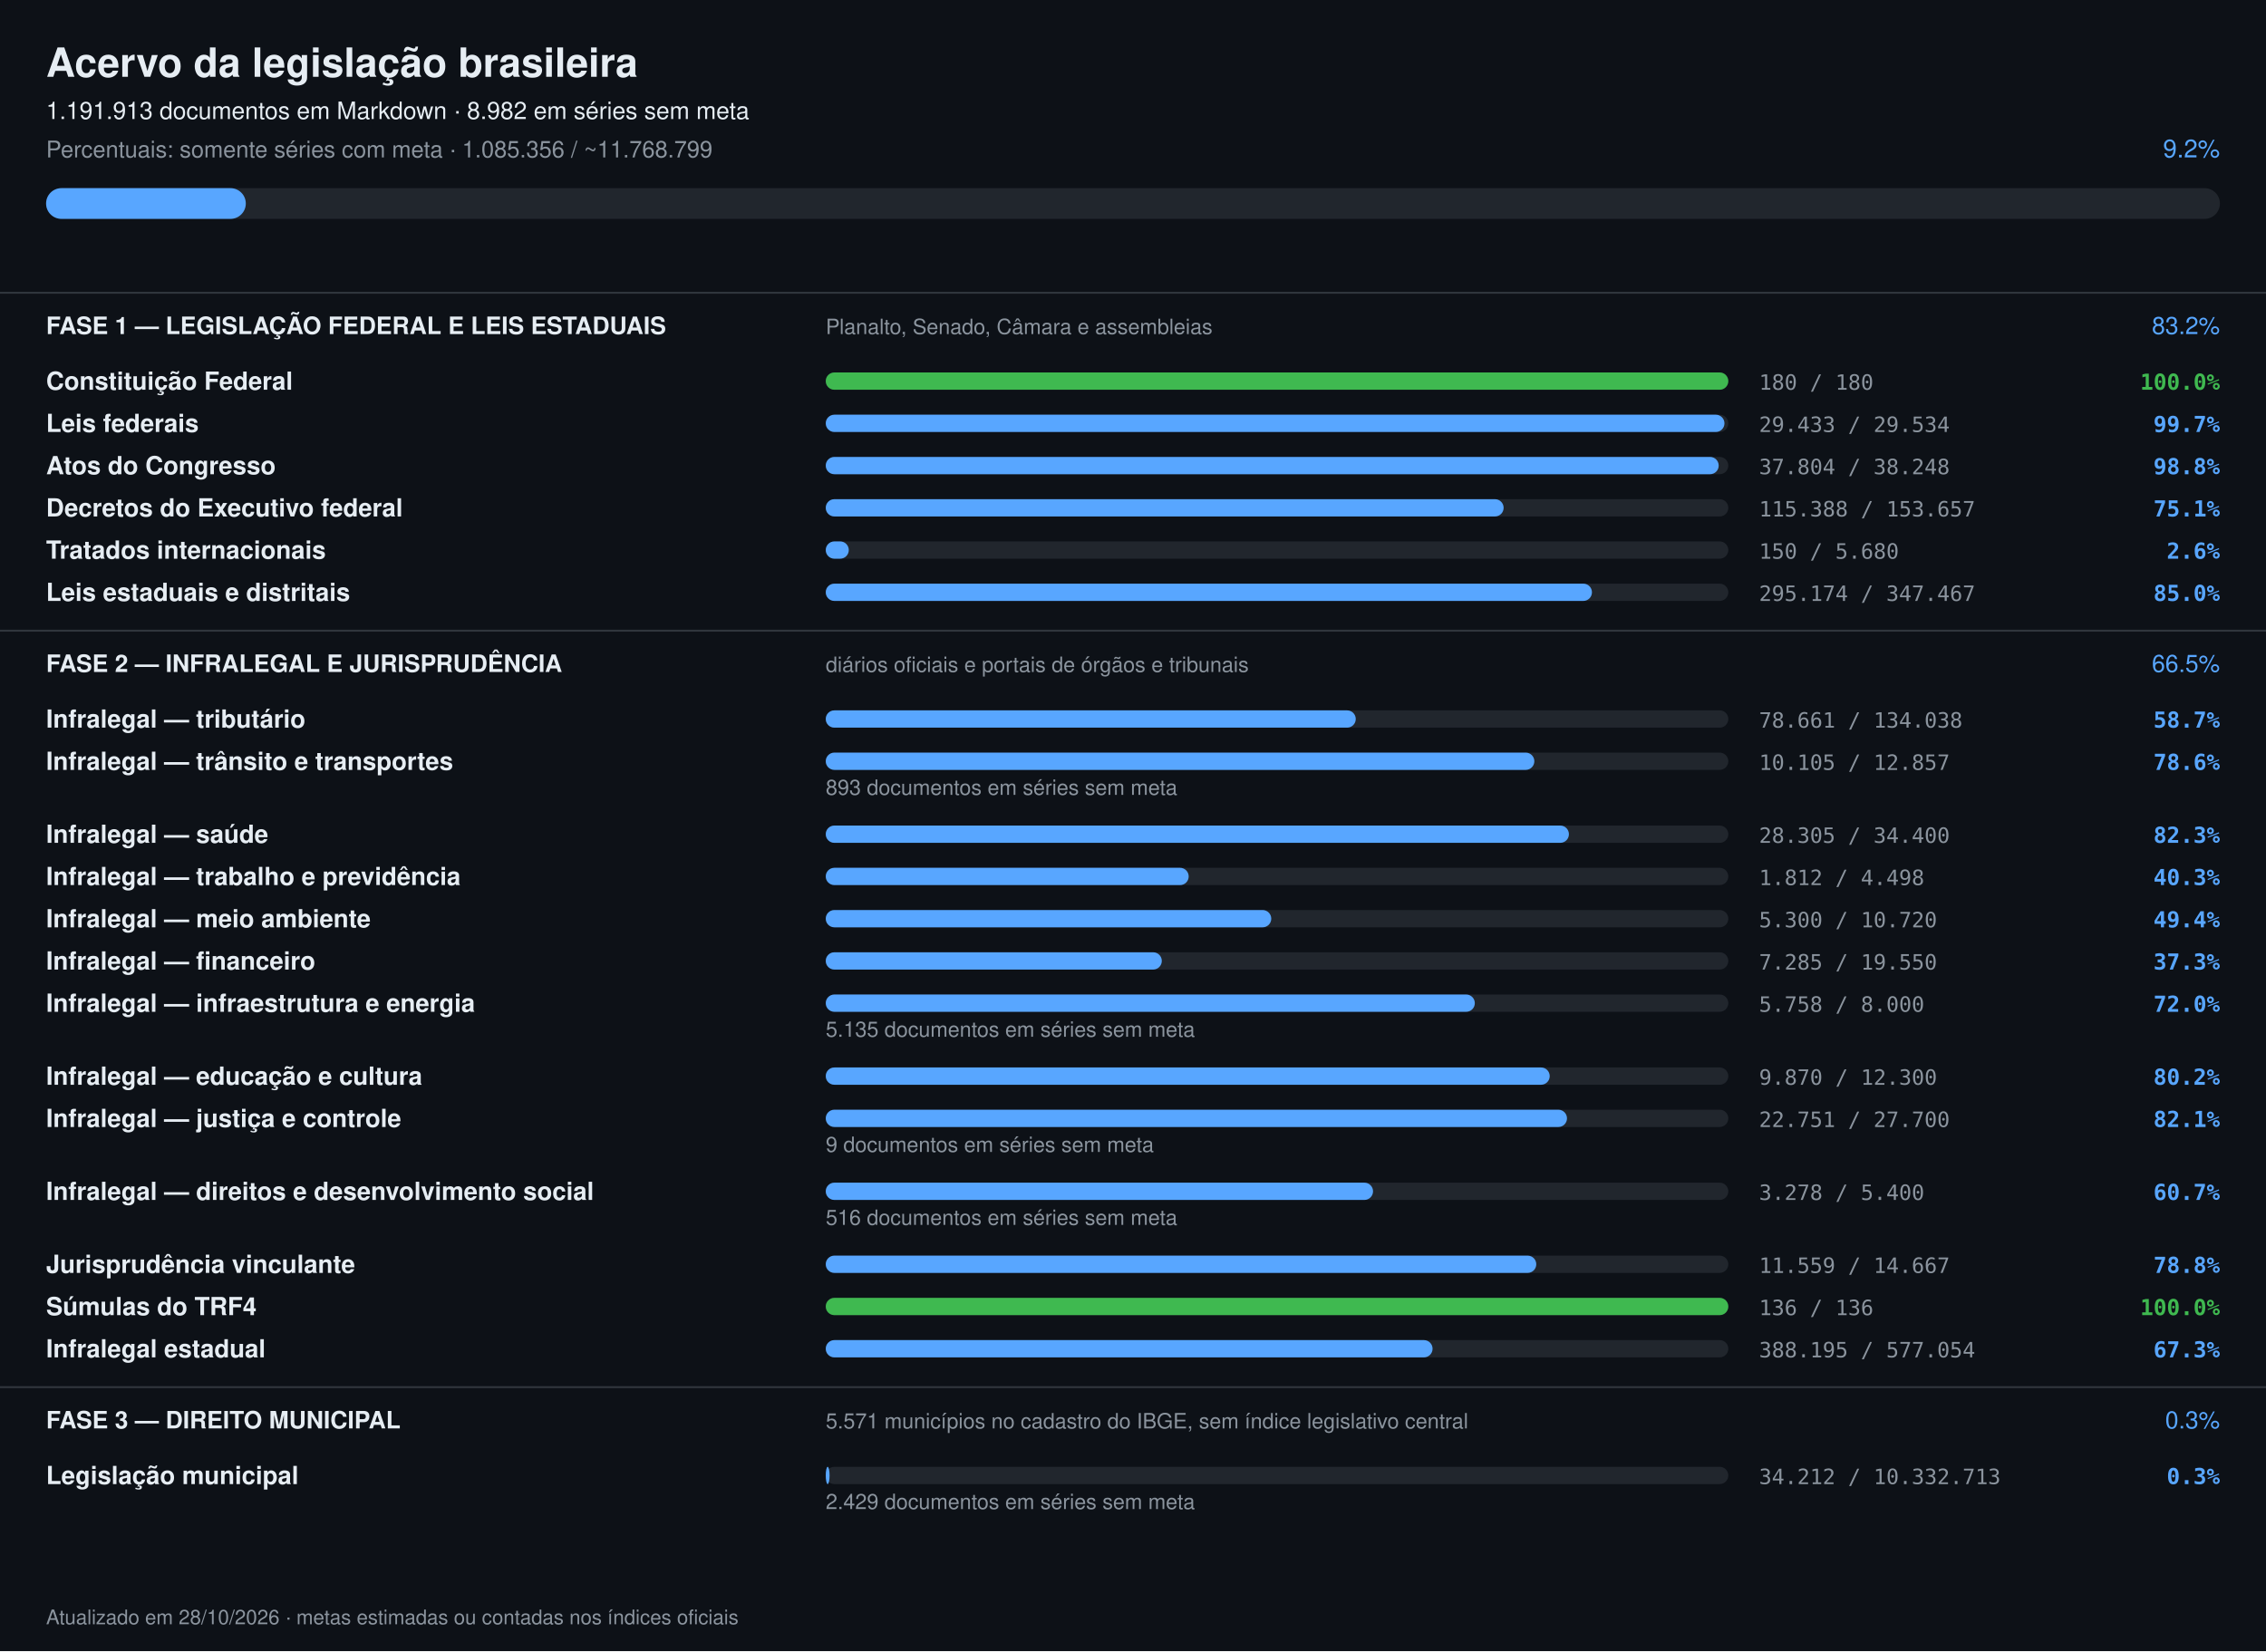
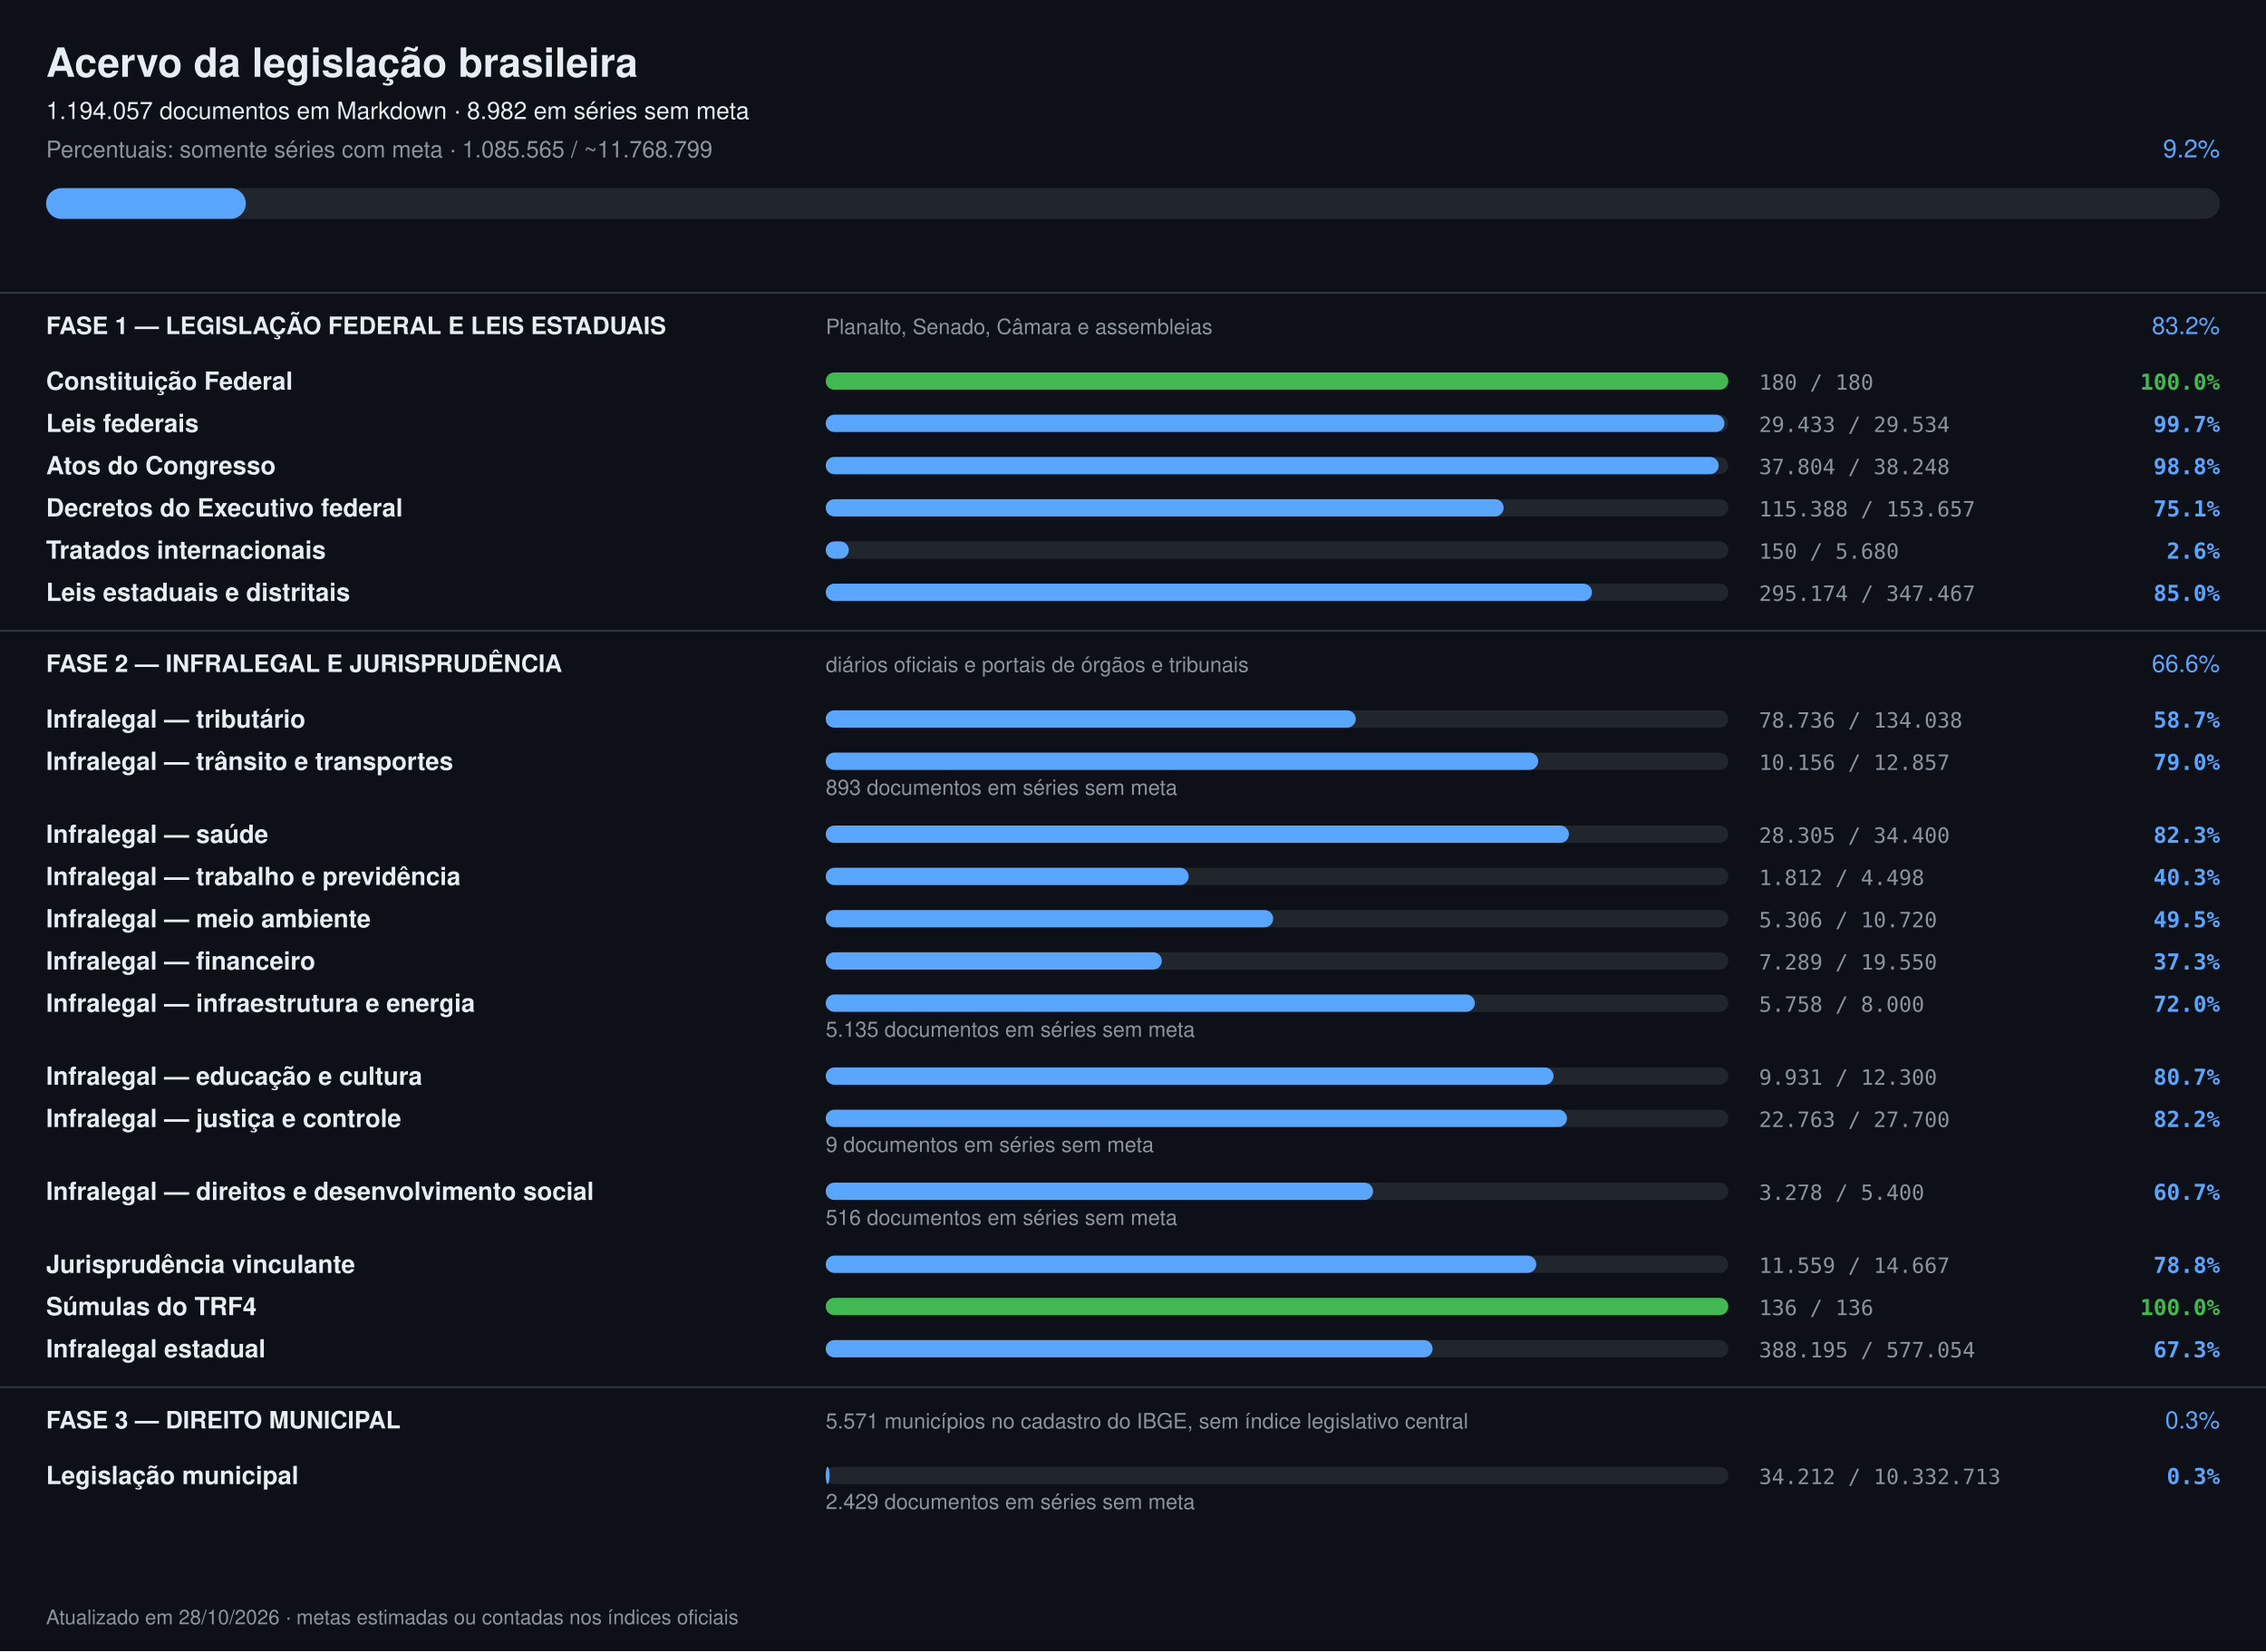
<svg xmlns="http://www.w3.org/2000/svg" width="1180" height="860" viewBox="0 0 1180 860" font-family="-apple-system,Segoe UI,Helvetica,Arial,sans-serif">
  <rect width="1180" height="860" fill="#0d1117" />
  <text x="24" y="40" font-size="21" font-weight="700" fill="#e6edf3">Acervo da legislação brasileira</text>
-   <text x="24" y="62" font-size="12.5" fill="#e6edf3">1.191.913 documentos em Markdown · 8.982 em séries sem meta</text>
-   <text x="24" y="82" font-size="12" fill="#8b949e">Percentuais: somente séries com meta · 1.085.356 / ~11.768.799</text>
+   <text x="24" y="62" font-size="12.5" fill="#e6edf3">1.194.057 documentos em Markdown · 8.982 em séries sem meta</text>
+   <text x="24" y="82" font-size="12" fill="#8b949e">Percentuais: somente séries com meta · 1.085.565 / ~11.768.799</text>
  <text x="1156" y="82" font-size="13" text-anchor="end" fill="#58a6ff">9.2%</text>
  <rect x="24" y="98" width="1132" height="16" rx="8" fill="#21262d" />
  <rect x="24" y="98" width="104" height="16" rx="8" fill="#58a6ff" />
  <rect x="0" y="152" width="1180" height="1" fill="#30363d" />
  <text x="24" y="174" font-size="12.5" font-weight="700" fill="#e6edf3">FASE 1 — LEGISLAÇÃO FEDERAL E LEIS ESTADUAIS</text>
  <text x="430" y="174" font-size="11" fill="#8b949e">Planalto, Senado, Câmara e assembleias</text>
  <text x="1156" y="174" font-size="12.5" text-anchor="end" fill="#58a6ff">83.2%</text>
  <text x="24" y="203" font-size="13" font-weight="600" fill="#e6edf3">Constituição Federal</text>
  <rect x="430" y="194" width="470" height="9" rx="4.5" fill="#21262d" />
  <rect x="430" y="194" width="470" height="9" rx="4.5" fill="#3fb950" />
  <text x="916" y="203" font-size="11" fill="#8b949e" font-family="ui-monospace,monospace">180 / 180</text>
  <text x="1156" y="203" font-size="11.5" text-anchor="end" font-weight="600" fill="#3fb950" font-family="ui-monospace,monospace">100.0%</text>
  <text x="24" y="225" font-size="13" font-weight="600" fill="#e6edf3">Leis federais</text>
  <rect x="430" y="216" width="470" height="9" rx="4.5" fill="#21262d" />
  <rect x="430" y="216" width="468" height="9" rx="4.5" fill="#58a6ff" />
  <text x="916" y="225" font-size="11" fill="#8b949e" font-family="ui-monospace,monospace">29.433 / 29.534</text>
  <text x="1156" y="225" font-size="11.5" text-anchor="end" font-weight="600" fill="#58a6ff" font-family="ui-monospace,monospace">99.7%</text>
  <text x="24" y="247" font-size="13" font-weight="600" fill="#e6edf3">Atos do Congresso</text>
  <rect x="430" y="238" width="470" height="9" rx="4.5" fill="#21262d" />
  <rect x="430" y="238" width="465" height="9" rx="4.5" fill="#58a6ff" />
  <text x="916" y="247" font-size="11" fill="#8b949e" font-family="ui-monospace,monospace">37.804 / 38.248</text>
  <text x="1156" y="247" font-size="11.5" text-anchor="end" font-weight="600" fill="#58a6ff" font-family="ui-monospace,monospace">98.8%</text>
  <text x="24" y="269" font-size="13" font-weight="600" fill="#e6edf3">Decretos do Executivo federal</text>
  <rect x="430" y="260" width="470" height="9" rx="4.5" fill="#21262d" />
  <rect x="430" y="260" width="353" height="9" rx="4.5" fill="#58a6ff" />
  <text x="916" y="269" font-size="11" fill="#8b949e" font-family="ui-monospace,monospace">115.388 / 153.657</text>
  <text x="1156" y="269" font-size="11.5" text-anchor="end" font-weight="600" fill="#58a6ff" font-family="ui-monospace,monospace">75.1%</text>
  <text x="24" y="291" font-size="13" font-weight="600" fill="#e6edf3">Tratados internacionais</text>
  <rect x="430" y="282" width="470" height="9" rx="4.5" fill="#21262d" />
  <rect x="430" y="282" width="12" height="9" rx="4.5" fill="#58a6ff" />
  <text x="916" y="291" font-size="11" fill="#8b949e" font-family="ui-monospace,monospace">150 / 5.680</text>
  <text x="1156" y="291" font-size="11.5" text-anchor="end" font-weight="600" fill="#58a6ff" font-family="ui-monospace,monospace">2.6%</text>
  <text x="24" y="313" font-size="13" font-weight="600" fill="#e6edf3">Leis estaduais e distritais</text>
  <rect x="430" y="304" width="470" height="9" rx="4.5" fill="#21262d" />
  <rect x="430" y="304" width="399" height="9" rx="4.5" fill="#58a6ff" />
  <text x="916" y="313" font-size="11" fill="#8b949e" font-family="ui-monospace,monospace">295.174 / 347.467</text>
  <text x="1156" y="313" font-size="11.5" text-anchor="end" font-weight="600" fill="#58a6ff" font-family="ui-monospace,monospace">85.0%</text>
  <rect x="0" y="328" width="1180" height="1" fill="#30363d" />
  <text x="24" y="350" font-size="12.5" font-weight="700" fill="#e6edf3">FASE 2 — INFRALEGAL E JURISPRUDÊNCIA</text>
  <text x="430" y="350" font-size="11" fill="#8b949e">diários oficiais e portais de órgãos e tribunais</text>
-   <text x="1156" y="350" font-size="12.5" text-anchor="end" fill="#58a6ff">66.5%</text>
+   <text x="1156" y="350" font-size="12.5" text-anchor="end" fill="#58a6ff">66.6%</text>
  <text x="24" y="379" font-size="13" font-weight="600" fill="#e6edf3">Infralegal — tributário</text>
  <rect x="430" y="370" width="470" height="9" rx="4.5" fill="#21262d" />
  <rect x="430" y="370" width="276" height="9" rx="4.5" fill="#58a6ff" />
-   <text x="916" y="379" font-size="11" fill="#8b949e" font-family="ui-monospace,monospace">78.661 / 134.038</text>
+   <text x="916" y="379" font-size="11" fill="#8b949e" font-family="ui-monospace,monospace">78.736 / 134.038</text>
  <text x="1156" y="379" font-size="11.5" text-anchor="end" font-weight="600" fill="#58a6ff" font-family="ui-monospace,monospace">58.7%</text>
  <text x="24" y="401" font-size="13" font-weight="600" fill="#e6edf3">Infralegal — trânsito e transportes</text>
  <rect x="430" y="392" width="470" height="9" rx="4.5" fill="#21262d" />
-   <rect x="430" y="392" width="369" height="9" rx="4.5" fill="#58a6ff" />
-   <text x="916" y="401" font-size="11" fill="#8b949e" font-family="ui-monospace,monospace">10.105 / 12.857</text>
-   <text x="1156" y="401" font-size="11.5" text-anchor="end" font-weight="600" fill="#58a6ff" font-family="ui-monospace,monospace">78.6%</text>
+   <rect x="430" y="392" width="371" height="9" rx="4.5" fill="#58a6ff" />
+   <text x="916" y="401" font-size="11" fill="#8b949e" font-family="ui-monospace,monospace">10.156 / 12.857</text>
+   <text x="1156" y="401" font-size="11.5" text-anchor="end" font-weight="600" fill="#58a6ff" font-family="ui-monospace,monospace">79.0%</text>
  <text x="430" y="414" font-size="11" fill="#8b949e">893 documentos em séries sem meta</text>
  <text x="24" y="439" font-size="13" font-weight="600" fill="#e6edf3">Infralegal — saúde</text>
  <rect x="430" y="430" width="470" height="9" rx="4.5" fill="#21262d" />
  <rect x="430" y="430" width="387" height="9" rx="4.5" fill="#58a6ff" />
  <text x="916" y="439" font-size="11" fill="#8b949e" font-family="ui-monospace,monospace">28.305 / 34.400</text>
  <text x="1156" y="439" font-size="11.5" text-anchor="end" font-weight="600" fill="#58a6ff" font-family="ui-monospace,monospace">82.3%</text>
  <text x="24" y="461" font-size="13" font-weight="600" fill="#e6edf3">Infralegal — trabalho e previdência</text>
  <rect x="430" y="452" width="470" height="9" rx="4.5" fill="#21262d" />
  <rect x="430" y="452" width="189" height="9" rx="4.5" fill="#58a6ff" />
  <text x="916" y="461" font-size="11" fill="#8b949e" font-family="ui-monospace,monospace">1.812 / 4.498</text>
  <text x="1156" y="461" font-size="11.5" text-anchor="end" font-weight="600" fill="#58a6ff" font-family="ui-monospace,monospace">40.3%</text>
  <text x="24" y="483" font-size="13" font-weight="600" fill="#e6edf3">Infralegal — meio ambiente</text>
  <rect x="430" y="474" width="470" height="9" rx="4.5" fill="#21262d" />
-   <rect x="430" y="474" width="232" height="9" rx="4.5" fill="#58a6ff" />
-   <text x="916" y="483" font-size="11" fill="#8b949e" font-family="ui-monospace,monospace">5.300 / 10.720</text>
-   <text x="1156" y="483" font-size="11.5" text-anchor="end" font-weight="600" fill="#58a6ff" font-family="ui-monospace,monospace">49.4%</text>
+   <rect x="430" y="474" width="233" height="9" rx="4.5" fill="#58a6ff" />
+   <text x="916" y="483" font-size="11" fill="#8b949e" font-family="ui-monospace,monospace">5.306 / 10.720</text>
+   <text x="1156" y="483" font-size="11.5" text-anchor="end" font-weight="600" fill="#58a6ff" font-family="ui-monospace,monospace">49.5%</text>
  <text x="24" y="505" font-size="13" font-weight="600" fill="#e6edf3">Infralegal — financeiro</text>
  <rect x="430" y="496" width="470" height="9" rx="4.5" fill="#21262d" />
  <rect x="430" y="496" width="175" height="9" rx="4.5" fill="#58a6ff" />
-   <text x="916" y="505" font-size="11" fill="#8b949e" font-family="ui-monospace,monospace">7.285 / 19.550</text>
+   <text x="916" y="505" font-size="11" fill="#8b949e" font-family="ui-monospace,monospace">7.289 / 19.550</text>
  <text x="1156" y="505" font-size="11.5" text-anchor="end" font-weight="600" fill="#58a6ff" font-family="ui-monospace,monospace">37.3%</text>
  <text x="24" y="527" font-size="13" font-weight="600" fill="#e6edf3">Infralegal — infraestrutura e energia</text>
  <rect x="430" y="518" width="470" height="9" rx="4.5" fill="#21262d" />
  <rect x="430" y="518" width="338" height="9" rx="4.5" fill="#58a6ff" />
  <text x="916" y="527" font-size="11" fill="#8b949e" font-family="ui-monospace,monospace">5.758 / 8.000</text>
  <text x="1156" y="527" font-size="11.5" text-anchor="end" font-weight="600" fill="#58a6ff" font-family="ui-monospace,monospace">72.0%</text>
  <text x="430" y="540" font-size="11" fill="#8b949e">5.135 documentos em séries sem meta</text>
  <text x="24" y="565" font-size="13" font-weight="600" fill="#e6edf3">Infralegal — educação e cultura</text>
  <rect x="430" y="556" width="470" height="9" rx="4.5" fill="#21262d" />
-   <rect x="430" y="556" width="377" height="9" rx="4.5" fill="#58a6ff" />
-   <text x="916" y="565" font-size="11" fill="#8b949e" font-family="ui-monospace,monospace">9.870 / 12.300</text>
-   <text x="1156" y="565" font-size="11.5" text-anchor="end" font-weight="600" fill="#58a6ff" font-family="ui-monospace,monospace">80.2%</text>
+   <rect x="430" y="556" width="379" height="9" rx="4.5" fill="#58a6ff" />
+   <text x="916" y="565" font-size="11" fill="#8b949e" font-family="ui-monospace,monospace">9.931 / 12.300</text>
+   <text x="1156" y="565" font-size="11.5" text-anchor="end" font-weight="600" fill="#58a6ff" font-family="ui-monospace,monospace">80.7%</text>
  <text x="24" y="587" font-size="13" font-weight="600" fill="#e6edf3">Infralegal — justiça e controle</text>
  <rect x="430" y="578" width="470" height="9" rx="4.5" fill="#21262d" />
  <rect x="430" y="578" width="386" height="9" rx="4.5" fill="#58a6ff" />
-   <text x="916" y="587" font-size="11" fill="#8b949e" font-family="ui-monospace,monospace">22.751 / 27.700</text>
-   <text x="1156" y="587" font-size="11.5" text-anchor="end" font-weight="600" fill="#58a6ff" font-family="ui-monospace,monospace">82.1%</text>
+   <text x="916" y="587" font-size="11" fill="#8b949e" font-family="ui-monospace,monospace">22.763 / 27.700</text>
+   <text x="1156" y="587" font-size="11.5" text-anchor="end" font-weight="600" fill="#58a6ff" font-family="ui-monospace,monospace">82.2%</text>
  <text x="430" y="600" font-size="11" fill="#8b949e">9 documentos em séries sem meta</text>
  <text x="24" y="625" font-size="13" font-weight="600" fill="#e6edf3">Infralegal — direitos e desenvolvimento social</text>
  <rect x="430" y="616" width="470" height="9" rx="4.5" fill="#21262d" />
  <rect x="430" y="616" width="285" height="9" rx="4.5" fill="#58a6ff" />
  <text x="916" y="625" font-size="11" fill="#8b949e" font-family="ui-monospace,monospace">3.278 / 5.400</text>
  <text x="1156" y="625" font-size="11.5" text-anchor="end" font-weight="600" fill="#58a6ff" font-family="ui-monospace,monospace">60.7%</text>
  <text x="430" y="638" font-size="11" fill="#8b949e">516 documentos em séries sem meta</text>
  <text x="24" y="663" font-size="13" font-weight="600" fill="#e6edf3">Jurisprudência vinculante</text>
  <rect x="430" y="654" width="470" height="9" rx="4.5" fill="#21262d" />
  <rect x="430" y="654" width="370" height="9" rx="4.5" fill="#58a6ff" />
  <text x="916" y="663" font-size="11" fill="#8b949e" font-family="ui-monospace,monospace">11.559 / 14.667</text>
  <text x="1156" y="663" font-size="11.5" text-anchor="end" font-weight="600" fill="#58a6ff" font-family="ui-monospace,monospace">78.8%</text>
  <text x="24" y="685" font-size="13" font-weight="600" fill="#e6edf3">Súmulas do TRF4</text>
  <rect x="430" y="676" width="470" height="9" rx="4.5" fill="#21262d" />
  <rect x="430" y="676" width="470" height="9" rx="4.5" fill="#3fb950" />
  <text x="916" y="685" font-size="11" fill="#8b949e" font-family="ui-monospace,monospace">136 / 136</text>
  <text x="1156" y="685" font-size="11.5" text-anchor="end" font-weight="600" fill="#3fb950" font-family="ui-monospace,monospace">100.0%</text>
  <text x="24" y="707" font-size="13" font-weight="600" fill="#e6edf3">Infralegal estadual</text>
  <rect x="430" y="698" width="470" height="9" rx="4.5" fill="#21262d" />
  <rect x="430" y="698" width="316" height="9" rx="4.5" fill="#58a6ff" />
  <text x="916" y="707" font-size="11" fill="#8b949e" font-family="ui-monospace,monospace">388.195 / 577.054</text>
  <text x="1156" y="707" font-size="11.5" text-anchor="end" font-weight="600" fill="#58a6ff" font-family="ui-monospace,monospace">67.3%</text>
  <rect x="0" y="722" width="1180" height="1" fill="#30363d" />
  <text x="24" y="744" font-size="12.5" font-weight="700" fill="#e6edf3">FASE 3 — DIREITO MUNICIPAL</text>
  <text x="430" y="744" font-size="11" fill="#8b949e">5.571 municípios no cadastro do IBGE, sem índice legislativo central</text>
  <text x="1156" y="744" font-size="12.5" text-anchor="end" fill="#58a6ff">0.3%</text>
  <text x="24" y="773" font-size="13" font-weight="600" fill="#e6edf3">Legislação municipal</text>
  <rect x="430" y="764" width="470" height="9" rx="4.5" fill="#21262d" />
  <rect x="430" y="764" width="2" height="9" rx="4.5" fill="#58a6ff" />
  <text x="916" y="773" font-size="11" fill="#8b949e" font-family="ui-monospace,monospace">34.212 / 10.332.713</text>
  <text x="1156" y="773" font-size="11.5" text-anchor="end" font-weight="600" fill="#58a6ff" font-family="ui-monospace,monospace">0.3%</text>
  <text x="430" y="786" font-size="11" fill="#8b949e">2.429 documentos em séries sem meta</text>
  <text x="24" y="846" font-size="10.5" fill="#8b949e">Atualizado em 28/10/2026 · metas estimadas ou contadas nos índices oficiais</text>
</svg>
